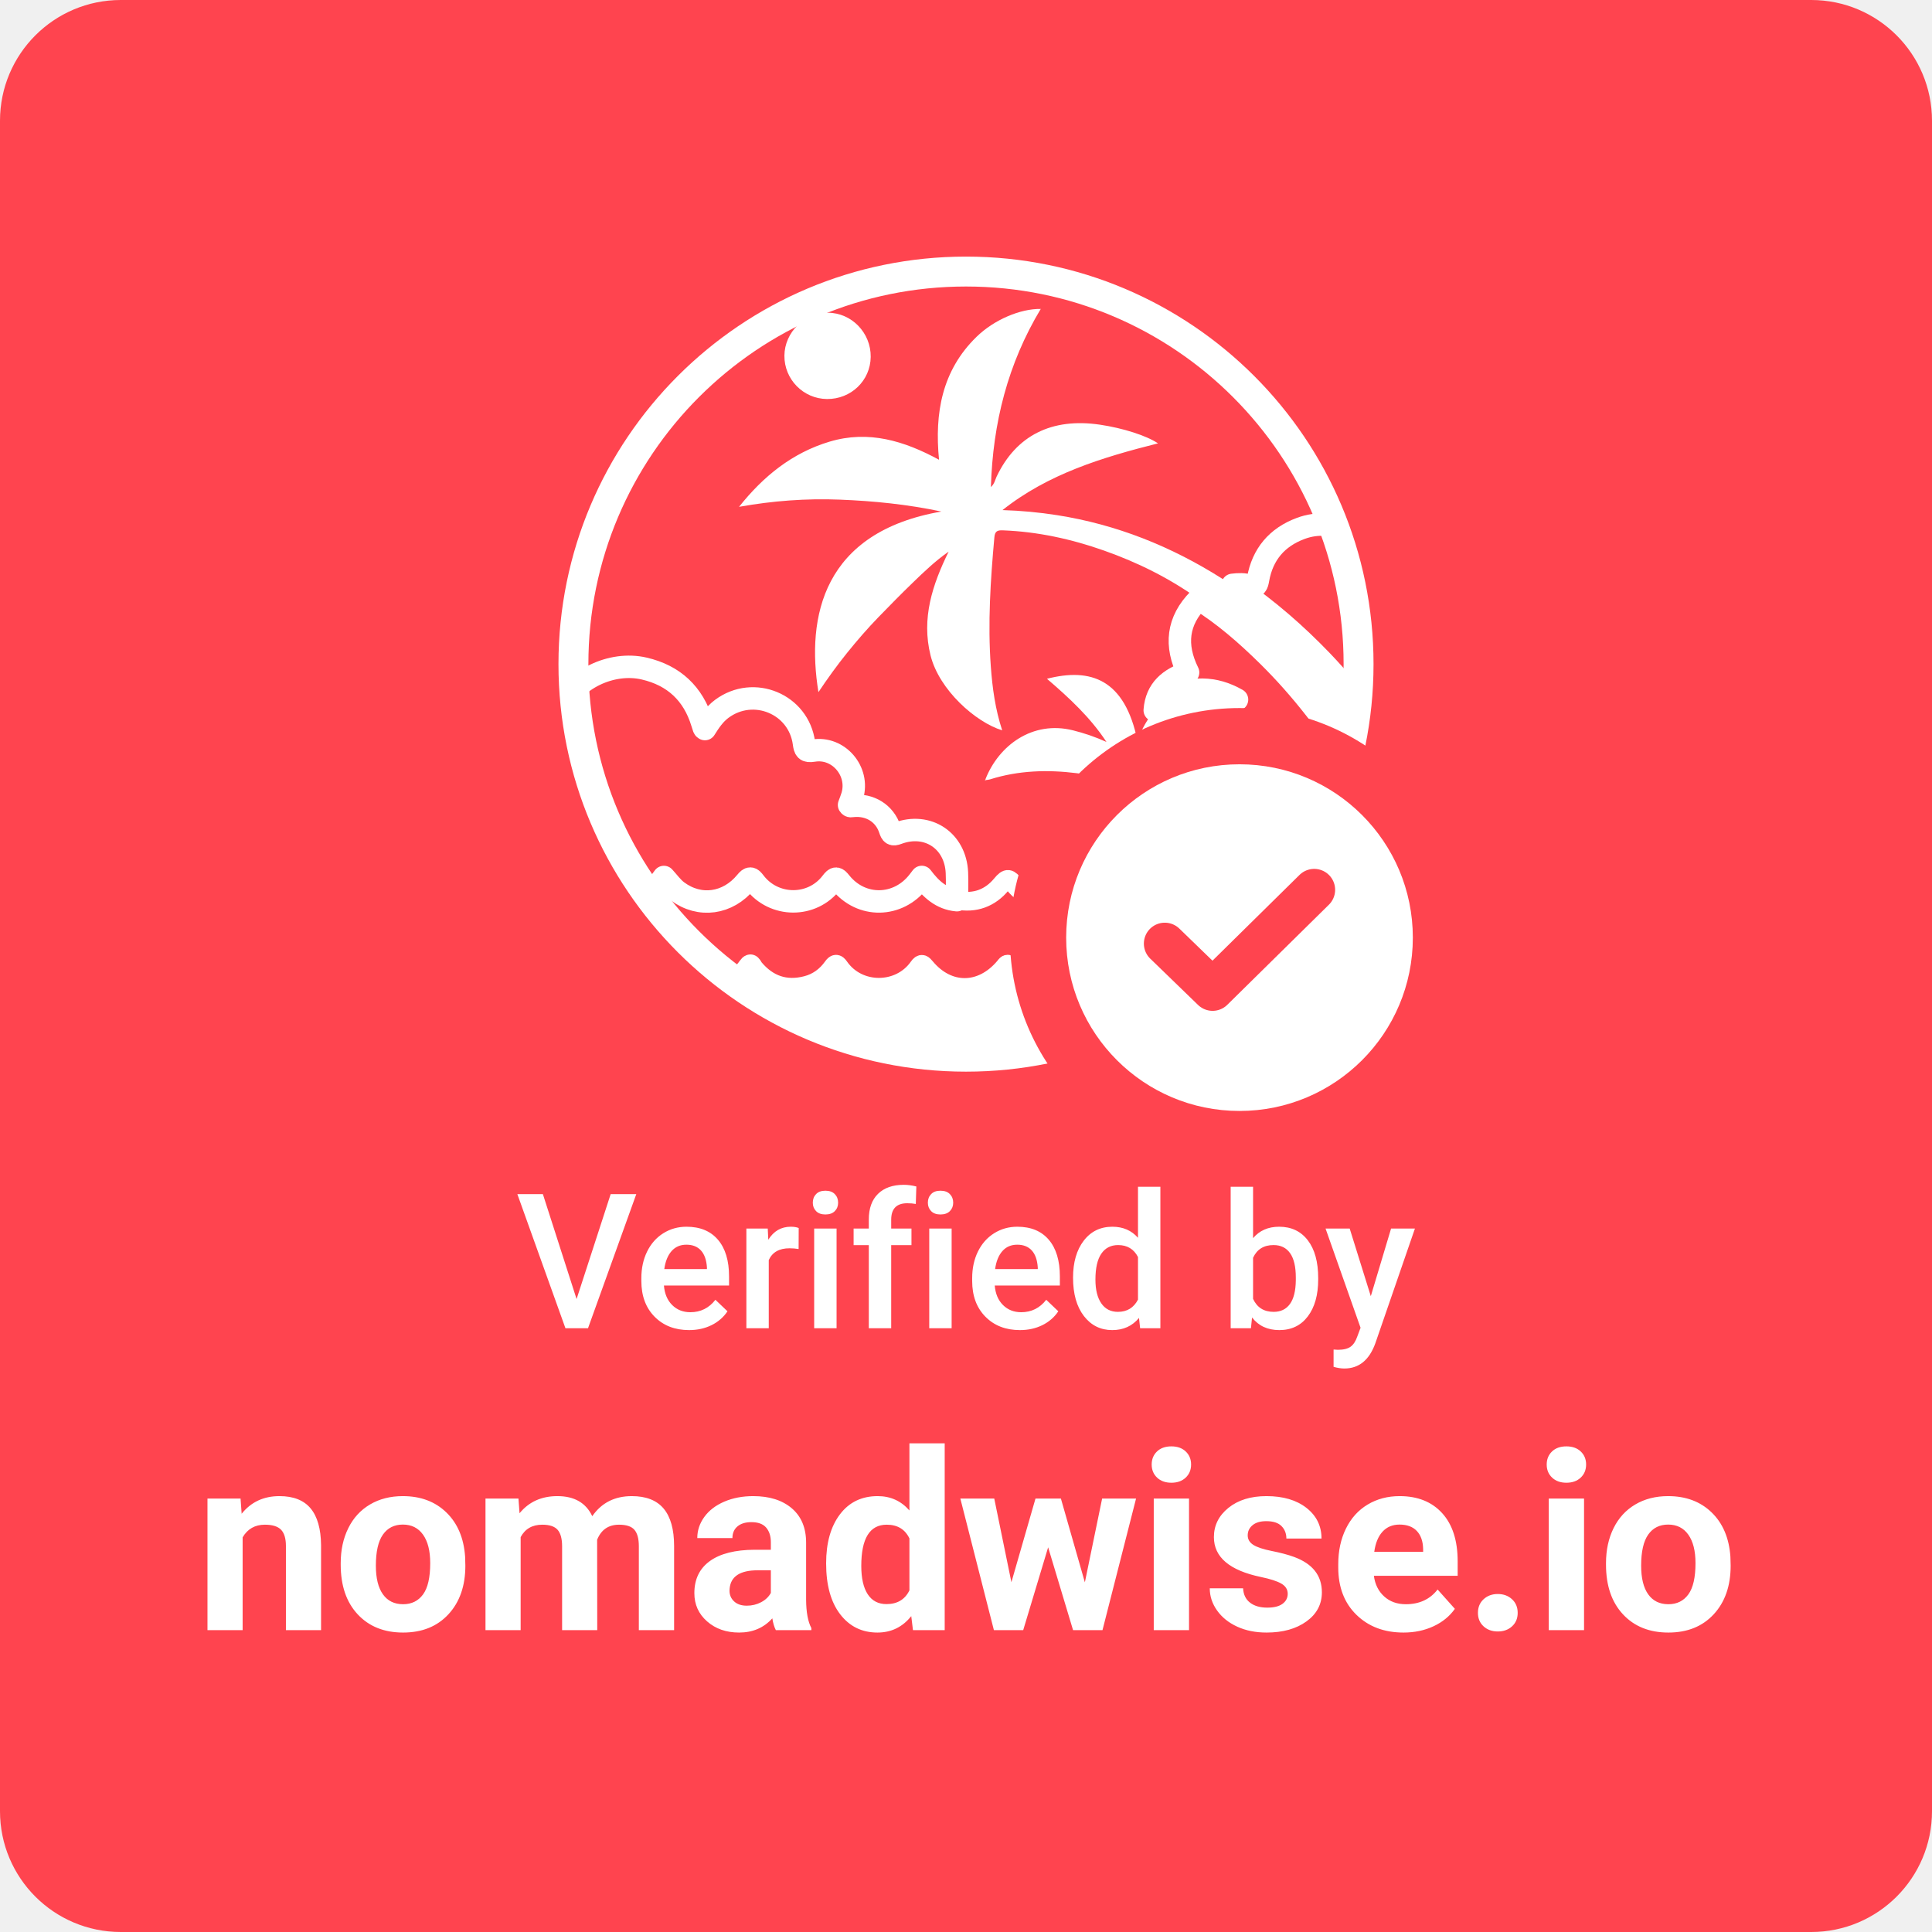
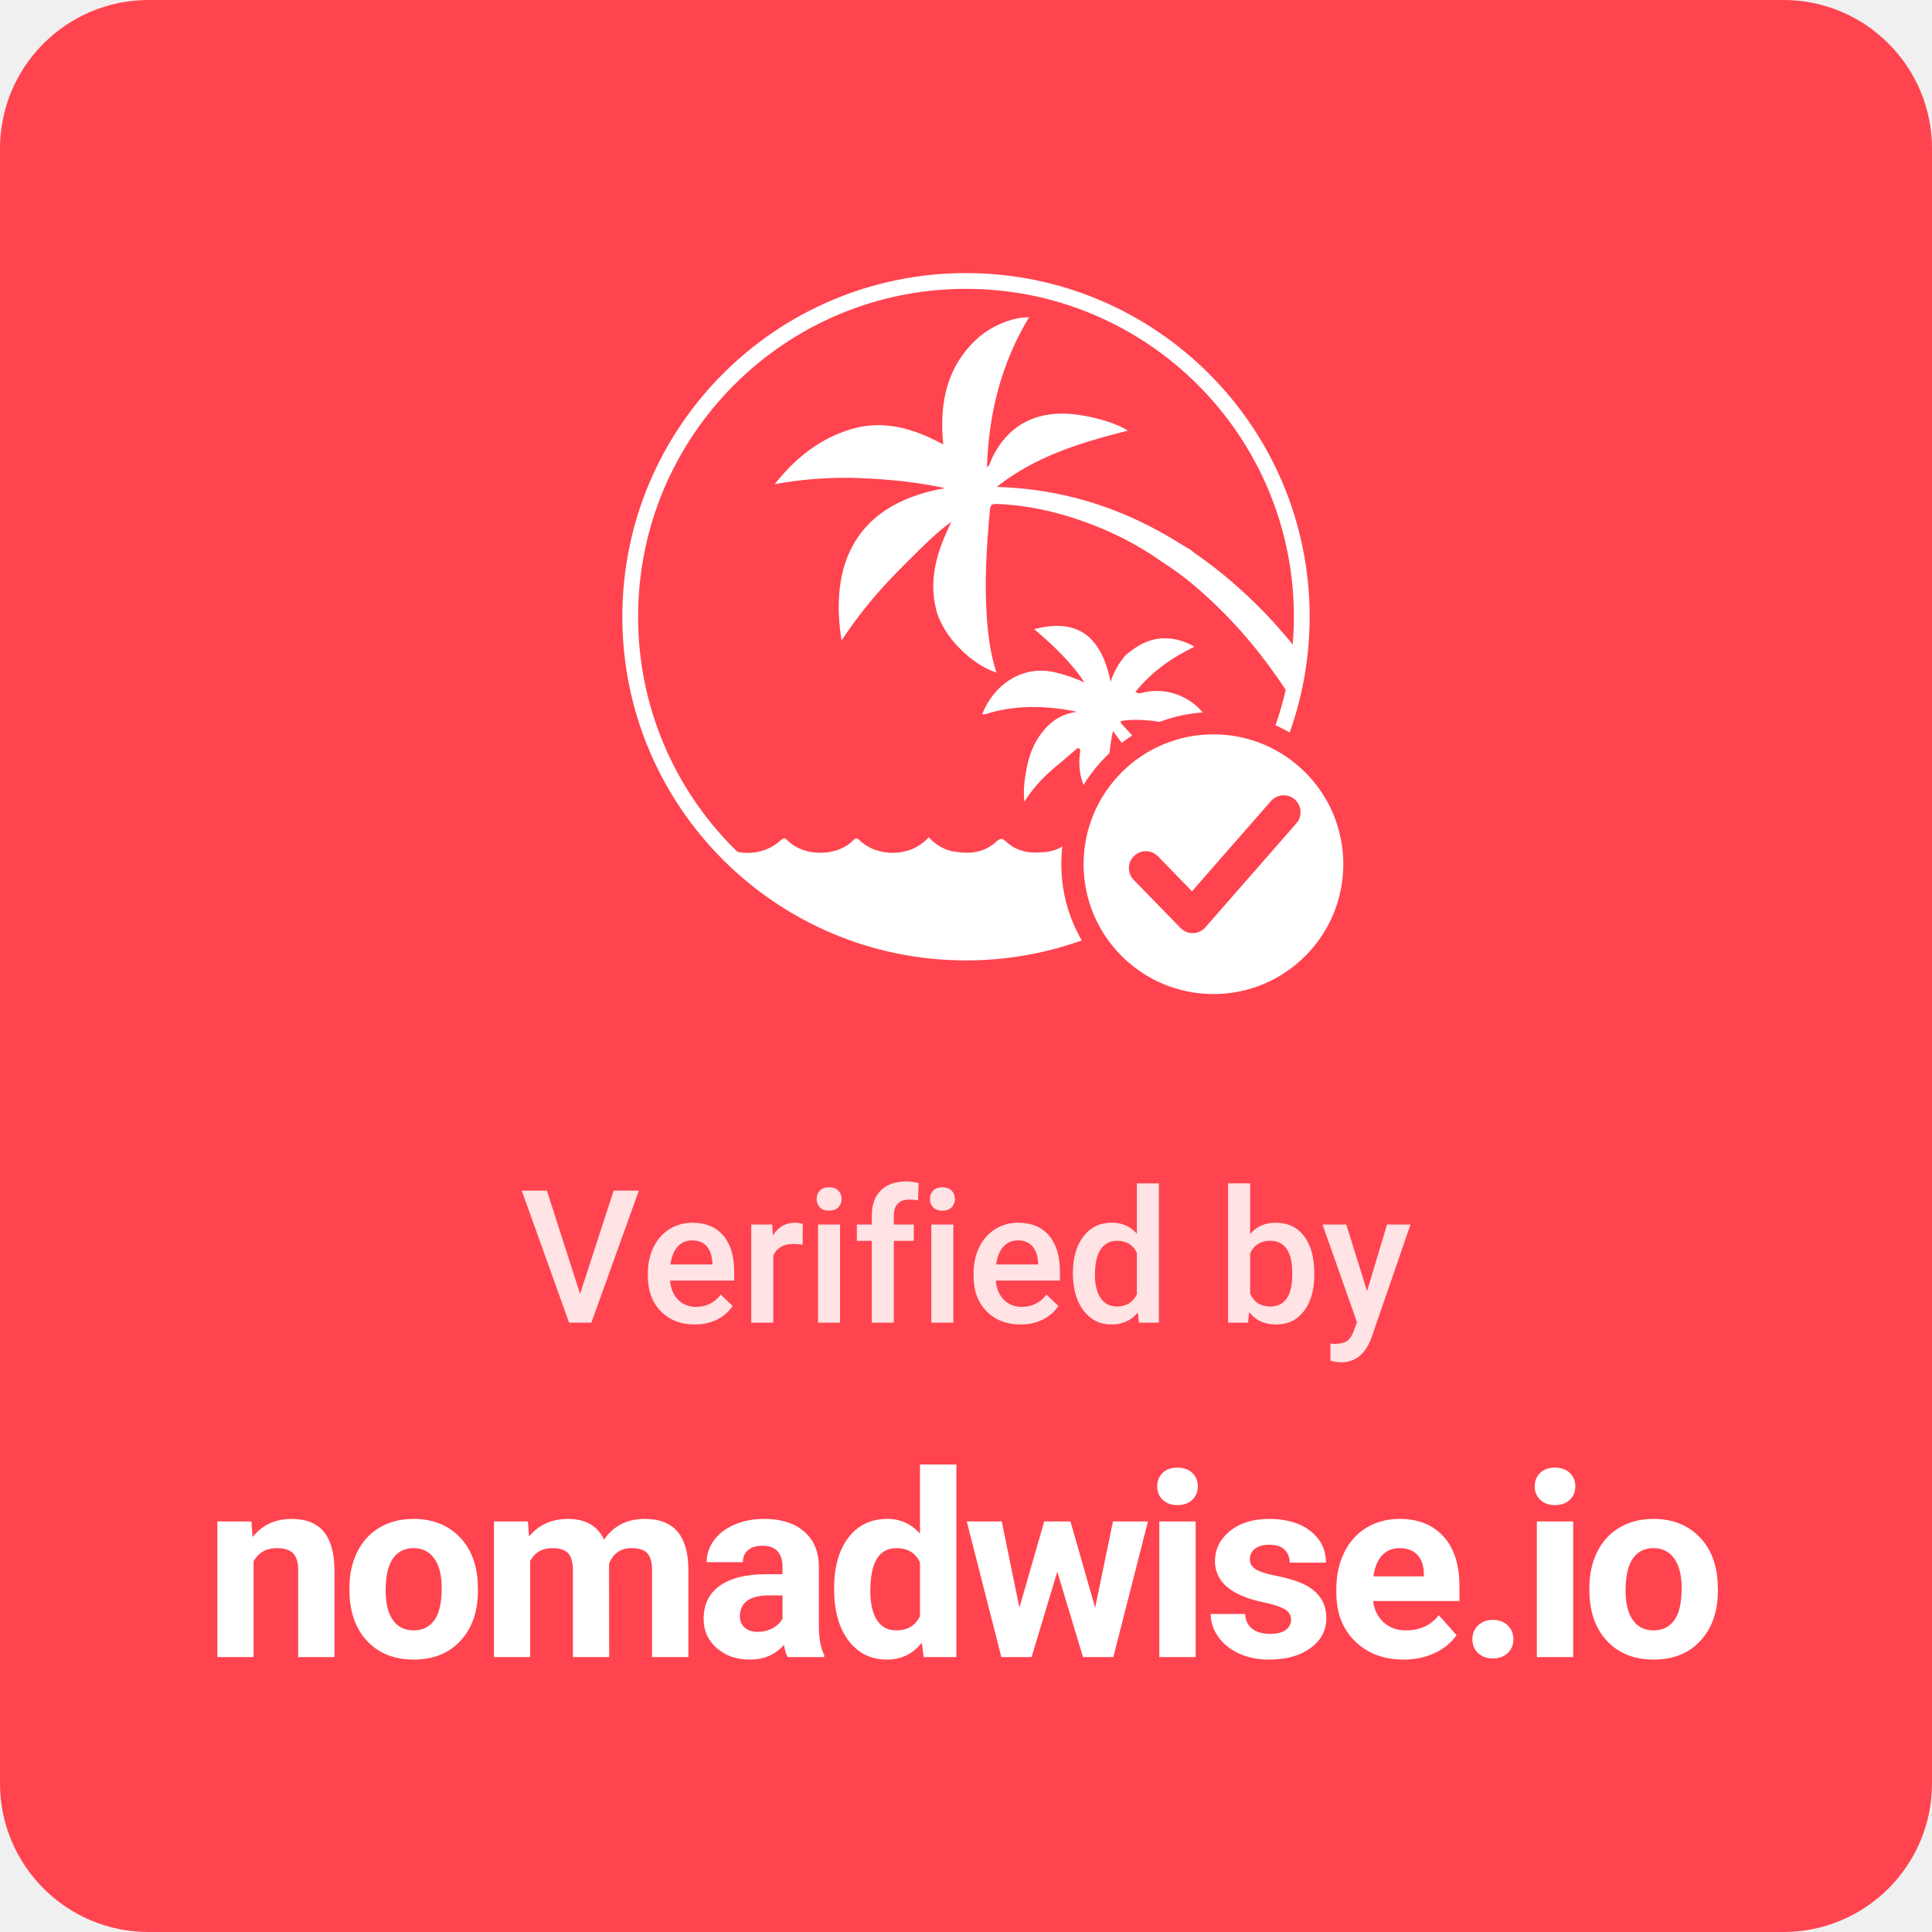
- <svg xmlns="http://www.w3.org/2000/svg" width="128" height="128" viewBox="0 0 128 128" role="img" aria-label="Verified by nomadwise.io">
-   <rect x="0.5" y="0.5" width="127.0" height="127.0" rx="7.5" fill="#FF444F" stroke="#FF444F" stroke-width="1.0" />
-   <defs>
-     <mask id="vsrg" maskUnits="userSpaceOnUse" x="0" y="0" width="128" height="128">
-       <rect width="128" height="128" fill="#fff" />
-       <circle cx="82.12" cy="62.12" r="15.21" fill="#000" />
-     </mask>
-   </defs>
-   <g mask="url(#vsrg)">
-     <svg x="37.00" y="17.00" width="54" height="54" viewBox="13.339 5.712 435.880 435.880">
-       <defs>
-         <clipPath id="vsrc">
-           <circle cx="231.279" cy="223.652" r="207.94" />
-         </clipPath>
-       </defs>
-       <g clip-path="url(#vsrc)">
-         <path fill="#fff" d="M421.485,221.893c-13.82-14.372-28.782-27.389-45.234-38.676c-0.847-0.581-1.595-1.305-2.389-1.961c-1.912-1.128-3.856-2.206-5.731-3.394c-27.104-17.172-56.318-28.87-88.091-33.865c-9.636-1.515-19.345-2.421-29.249-2.72c24.463-19.42,53.42-28.186,83.171-35.686c-6.201-4.166-18.825-8.178-31.043-9.987c-25.794-3.819-44.862,5.791-55.296,27.826c-0.786,1.661-1.007,3.66-3.029,5.549c1.024-34.332,9.056-65.974,26.66-95.279c-10.813-0.18-24.918,5.71-34.378,14.949c-18.431,18-22.469,40.674-20.02,65.714c-18.584-10.106-37.705-15.915-58.487-9.701c-20.084,6.006-35.577,18.644-48.456,34.869c17.974-3.22,35.892-4.566,53.939-3.845c17.971,0.718,35.835,2.467,54.25,6.364c-63.29,10.965-72.322,56.167-65.737,96.579c4.909-7.335,9.936-14.317,15.345-21.021c5.331-6.609,10.884-13.025,16.794-19.117c6.011-6.196,12.068-12.355,18.27-18.359c6.071-5.877,12.178-11.743,19.219-16.635c-8.687,17.691-14.633,35.678-9.664,55.53c4.631,18.504,24.222,35.762,38.308,40.032c-3.687-11.174-5.254-22.615-6.093-34.211c-1.673-23.111-0.168-46.111,1.92-69.114c0.303-3.341,1.801-3.733,4.607-3.625c18.605,0.717,36.554,4.65,54.051,10.826c18.042,6.369,35.036,14.801,50.611,25.985c13.546,8.442,25.472,18.883,36.806,30.024c18.297,17.986,33.714,38.264,47.321,59.96c0.528,0.841,1.023,1.718,1.665,2.307c2.596-9.503,4.574-19.261,5.868-29.235C438.986,241.749,430.674,231.45,421.485,221.893z" />
-         <path fill="#fff" d="M374.019,350.035c-0.363-0.462-0.783-0.889-1.079-1.39c-12.096-20.454-26.253-39.355-42.596-56.613c-0.498-0.525-1.097-1.016-0.839-2.246c5.316-0.908,10.814-0.883,16.277-0.478c16.263,1.206,30.743,7.39,44.416,17.016c-0.126-1.79-0.119-2.83-0.282-3.843c-3.462-21.383-24.982-35.749-46.137-30.78c-1.529,0.359-2.99,1.026-4.996-0.366c10.145-12.757,22.868-21.579,37.436-28.713c-6.133-3.462-12.011-5.207-18.413-5.299c-10.197-0.147-18.227,4.627-25.594,11c-3.772,4.635-6.945,9.649-9.195,16.564c-6.749-33.323-25.101-39.397-48.446-33.397c11.975,10.262,23.282,20.772,31.823,33.786c-5.956-2.701-11.844-4.703-17.928-6.221c-21.583-5.386-39.694,8.03-46.805,26.212c0.101,0.131,0.206,0.259,0.314,0.384c0.729-0.12,1.485-0.154,2.183-0.374c15.202-4.788,30.709-5.257,46.386-3.294c1.918,0.24,3.826,0.566,5.731,0.9c1.854,0.325,3.696,0.711,5.544,1.071c-9.774,1.131-16.942,6.006-22.596,13.462c-5.145,6.785-8.062,14.545-9.554,22.845c-1.185,6.596-2.256,13.231-1.319,20.69c6.296-10.158,14.182-17.757,22.804-24.668c3.152-2.701,6.287-5.423,9.47-8.087c0.748-0.626,1.625-1.763,2.646-0.876c0.484,0.42,0.465,1.665,0.351,2.491c-2.208,16.002,4.156,28.648,15.348,39.424c2.999,2.142,5.613,4.891,9.346,6.138c0.639-2.078-1.047-3.469-0.929-5.195c-3.952-8.686-4.935-17.974-5.375-27.336c-0.411-8.749,0.576-17.393,2.443-26.671c6.344,8.063,11.614,16.079,16.542,24.321c5.024,8.401,10.1,16.783,13.819,25.885c2.569,4.032,4.098,8.551,6.047,12.874c4.506,9.995,7.322,20.596,11.073,30.861c5.221-4.416,10.231-9.072,15.013-13.953c-0.144-0.187-0.275-0.398-0.393-0.639C382.394,367.017,378.202,358.529,374.019,350.035z" />
-         <path fill="none" stroke="#fff" stroke-width="12" stroke-linejoin="round" d="M194.721,314.132c-2.722,1.018-3.284,0.45-4.134-2.144c-2.816-8.598-10.699-13.393-19.817-12.515c-0.697,0.067-1.453,0.44-2.034-0.498c0.573-1.587,1.257-3.219,1.757-4.905c3.886-13.103-7.352-26.393-20.837-24.17c-4.075,0.672-4.58-0.563-5.031-3.96c-2.783-20.999-26.963-31.004-43.963-18.368c-3.892,2.893-6.483,6.799-8.996,10.81c-0.35-0.277-0.5-0.335-0.533-0.432c-0.333-0.984-0.661-1.971-0.965-2.965c-4.765-15.604-15.153-25.295-30.978-28.967c-17.634-4.092-37.906,5.932-44.546,21.487c4.107,37.727,17.833,72.564,38.689,101.999c7.058-1.393,12.111-5.867,16.389-12.014c2.51,2.726,4.512,5.633,7.334,7.726c11.757,8.721,26.807,6.761,36.539-5.089c2.076-2.528,2.781-2.291,4.594,0.102c10.327,13.632,30.873,13.768,41.193,0.17c2.161-2.847,2.765-2.562,4.826,0.01c11.053,13.795,30.71,13.453,41.58-0.533c0.54-0.695,1.071-1.396,1.848-2.409c4.868,6.492,10.419,11.673,18.781,12.434c0.012-4.915,0.222-9.838,0.003-14.742C225.655,318.049,210.761,308.135,194.721,314.132z" />
-         <path fill="none" stroke="#fff" stroke-width="12" stroke-linejoin="round" d="M439.855,278.905c-13.607-21.696-29.024-41.974-47.321-59.96c-11.334-11.141-23.26-21.582-36.806-30.024c-11.486,11.603-12.833,24.714-5.675,39.209c-9.901,3.277-17.004,9.008-17.841,20.194c7.367-6.374,15.397-11.148,25.594-11c6.401,0.093,12.28,1.838,18.413,5.299c-14.568,7.133-27.291,15.956-37.436,28.713c2.006,1.393,3.466,0.726,4.996,0.366c21.156-4.969,42.676,9.397,46.137,30.78c0.164,1.013,0.156,2.053,0.282,3.843c-13.673-9.625-28.153-15.809-44.416-17.016c-5.462-0.405-10.961-0.43-16.277,0.478c-0.258,1.23,0.341,1.721,0.839,2.246c16.343,17.258,30.5,36.159,42.596,56.613c0.296,0.501,0.716,0.928,1.078,1.389c6.403-1.657,11.802-4.893,15.581-10.402c1.517-2.212,2.29-1.917,3.753,0.074c3.957,5.382,9.31,8.563,15.468,10.367c14.681-20.58,25.861-43.825,32.7-68.863C440.878,280.623,440.383,279.746,439.855,278.905z" />
-         <path fill="none" stroke="#fff" stroke-width="12" stroke-linejoin="round" d="M437.443,152.83c-0.117-0.071-0.235-0.138-0.355-0.192c-8.734-3.99-17.755-4.92-26.81-1.558c-12.676,4.706-20.44,13.81-22.807,27.239c-0.462,2.624-0.908,4.566-4.348,3.425c-2.99-0.992-6.144-0.878-9.262-0.488c0.794,0.656,1.543,1.38,2.389,1.961c16.452,11.287,31.414,24.304,45.234,38.676c9.189,9.557,17.501,19.856,25.904,30.084c1.203-9.272,1.83-18.725,1.83-28.325C449.219,198.858,445.07,175.036,437.443,152.83z" />
-         <path fill="#fff" d="M156.927,81.881c-12.654-0.118-22.874-10.538-22.761-23.208c0.111-12.464,10.766-22.979,23.247-22.942c12.694,0.038,23.067,10.747,22.905,23.649C180.159,72.034,169.798,82.001,156.927,81.881z" />
-         <path fill="none" stroke="#fff" stroke-width="12" stroke-linejoin="round" d="M291.152,316.285c3.152-2.701,6.287-5.423,9.47-8.087c0.748-0.626,1.625-1.763,2.646-0.876c0.484,0.42,0.465,1.665,0.351,2.491c-2.208,16.002,4.156,28.648,15.348,39.424c-2.982,1.698-5.386-0.327-7.814-1.402c-4.836-2.141-8.454-5.81-11.454-10.489c-5.395,7.292-11.62,12.634-20.929,12.748c0.91-9.267,5.392-16.151,13.855-20.151c2.374-1.122,2.688-2.302,1.445-4.391C292.375,322.703,292.197,319.353,291.152,316.285z" />
-         <path fill="#fff" d="M241.974,285.651c-0.191,0.105-0.382,0.211-0.573,0.316c0.09-0.229,0.179-0.458,0.264-0.694C241.761,285.399,241.866,285.526,241.974,285.651z" />
-         <path fill="#fff" d="M231.279,441.592c50.217,0,96.459-16.994,133.311-45.531c-0.529-0.092-1.09-0.108-1.543-0.213c-6.357-1.482-11.615-4.715-15.414-9.951c-1.935-2.667-2.705-1.92-4.356,0.197c-8.184,10.496-21.862,13.377-33.194,7.234c-4.377-2.372-7.539-6.029-10.473-9.988c-13.546,17.154-29.678,17.758-44.513,1.755c-1.792-1.933-2.279-0.666-3.268,0.506c-12.244,14.515-30.078,14.652-42.124,0.242c-1.44-1.723-2.188-2.555-3.81-0.234c-10.076,14.417-32.304,14.531-42.384-0.087c-1.344-1.949-2.22-1.803-3.55,0.065c-3.478,4.885-8.125,8.316-13.952,9.825c-11.216,2.905-20.504-0.309-27.945-9.15c-0.901-1.07-1.623-4.085-3.716-1.041c-4.054,5.898-9.764,9.086-16.375,10.846C134.827,424.6,181.066,441.592,231.279,441.592z" />
-         <path fill="none" stroke="#fff" stroke-width="10" stroke-linejoin="round" d="M360.861,359.252c-1.949-4.323-3.478-8.842-6.047-12.874c-3.332-1.269-5.483-3.887-7.451-6.66c-1.289-1.816-2.091-2.382-3.689-0.048c-3.915,5.718-9.625,8.917-16.289,10.509c-0.118,1.726,1.568,3.117,0.929,5.195c-3.733-1.247-6.347-3.996-9.344-6.137c-2.984,1.696-5.388-0.328-7.816-1.403c-4.836-2.141-8.454-5.81-11.454-10.489c-5.395,7.292-11.62,12.634-20.929,12.748c-8.784,1.116-16.114-1.917-21.646-8.557c-2.743-3.291-3.677-4.022-6.877-0.132c-6.012,7.306-14.189,10.424-23.83,8.495c-8.362-0.761-13.913-5.942-18.781-12.434c-0.777,1.013-1.308,1.715-1.848,2.409c-10.871,13.985-30.528,14.327-41.58,0.533c-2.06-2.571-2.665-2.857-4.826-0.01c-10.321,13.598-30.866,13.462-41.193-0.17c-1.813-2.393-2.517-2.63-4.594-0.102c-9.732,11.851-24.782,13.81-36.539,5.089c-2.822-2.093-4.824-5-7.334-7.726c-4.278,6.147-9.331,10.622-16.389,12.014c12.501,17.644,27.566,33.34,44.643,46.563c6.611-1.76,12.321-4.948,16.375-10.846c2.092-3.044,2.815-0.029,3.716,1.041c7.44,8.841,16.729,12.055,27.945,9.15c5.827-1.509,10.474-4.94,13.952-9.825c1.33-1.868,2.206-2.014,3.55-0.065c10.08,14.618,32.308,14.504,42.384,0.087c1.622-2.321,2.369-1.49,3.81,0.234c12.046,14.41,29.88,14.273,42.124-0.242c0.988-1.171,1.476-2.439,3.268-0.506c14.835,16.003,30.966,15.4,44.513-1.755c2.934,3.959,6.096,7.615,10.473,9.988c11.332,6.142,25.009,3.261,33.194-7.234c1.651-2.117,2.421-2.864,4.356-0.197c3.799,5.235,9.057,8.468,15.414,9.951c0.453,0.106,1.014,0.121,1.543,0.213c2.492-1.93,4.939-3.914,7.343-5.947C368.182,379.848,365.367,369.248,360.861,359.252z" />
-         <path fill="none" stroke="#fff" stroke-width="10" stroke-linejoin="round" d="M393.353,339.707c-1.464-1.991-2.236-2.286-3.753-0.074c-3.779,5.509-9.178,8.745-15.58,10.402c4.183,8.493,8.374,16.982,12.534,25.486c0.118,0.241,0.25,0.452,0.393,0.639c7.943-8.106,15.266-16.822,21.874-26.085C402.662,348.27,397.31,345.089,393.353,339.707z" />
-         <path fill="none" stroke="#fff" stroke-width="12" stroke-linejoin="round" d="M327.385,350.179c-3.952-8.686-4.935-17.974-5.375-27.336c-0.411-8.749,0.576-17.393,2.443-26.671c6.344,8.063,11.614,16.079,16.542,24.321c5.024,8.401,10.1,16.783,13.819,25.885c-3.332-1.269-5.482-3.887-7.451-6.66c-1.289-1.816-2.091-2.382-3.689-0.048C339.759,345.389,334.049,348.587,327.385,350.179z" />
+ <svg xmlns="http://www.w3.org/2000/svg" viewBox="0 0 104 104" width="104" height="104" role="img" aria-label="Verified by nomadwise.io">
+   <rect width="104" height="104" rx="8" fill="#FF444F" />
+   <g transform="translate(32.373 14.221) scale(0.08486)">
+     <clipPath id="c520332">
+       <circle cx="231.28" cy="223.65" r="213.0" />
+     </clipPath>
+     <g clip-path="url(#c520332)">
+       <path fill="#FFFFFF" d="M421.485,221.893c-13.82-14.372-28.782-27.389-45.234-38.676c-0.847-0.581-1.595-1.305-2.389-1.961    c-1.912-1.128-3.856-2.206-5.731-3.394c-27.104-17.172-56.318-28.87-88.091-33.865c-9.636-1.515-19.345-2.421-29.249-2.72    c24.463-19.42,53.42-28.186,83.171-35.686c-6.201-4.166-18.825-8.178-31.043-9.987c-25.794-3.819-44.862,5.791-55.296,27.826    c-0.786,1.661-1.007,3.66-3.029,5.549c1.024-34.332,9.056-65.974,26.66-95.279c-10.813-0.18-24.918,5.71-34.378,14.949    c-18.431,18-22.469,40.674-20.02,65.714c-18.584-10.106-37.705-15.915-58.487-9.701c-20.084,6.006-35.577,18.644-48.456,34.869    c17.974-3.22,35.892-4.566,53.939-3.845c17.971,0.718,35.835,2.467,54.25,6.364c-63.29,10.965-72.322,56.167-65.737,96.579    c4.909-7.335,9.936-14.317,15.345-21.021c5.331-6.609,10.884-13.025,16.794-19.117c6.011-6.196,12.068-12.355,18.27-18.359    c6.071-5.877,12.178-11.743,19.219-16.635c-8.687,17.691-14.633,35.678-9.664,55.53c4.631,18.504,24.222,35.762,38.308,40.032    c-3.687-11.174-5.254-22.615-6.093-34.211c-1.673-23.111-0.168-46.111,1.92-69.114c0.303-3.341,1.801-3.733,4.607-3.625    c18.605,0.717,36.554,4.65,54.051,10.826c18.042,6.369,35.036,14.801,50.611,25.985c13.546,8.442,25.472,18.883,36.806,30.024    c18.297,17.986,33.714,38.264,47.321,59.96c0.528,0.841,1.023,1.718,1.665,2.307c2.596-9.503,4.574-19.261,5.868-29.235    C438.986,241.749,430.674,231.45,421.485,221.893z" />
+       <path fill="#FFFFFF" d="M374.019,350.035c-0.363-0.462-0.783-0.889-1.079-1.39c-12.096-20.454-26.253-39.355-42.596-56.613    c-0.498-0.525-1.097-1.016-0.839-2.246c5.316-0.908,10.814-0.883,16.277-0.478c16.263,1.206,30.743,7.39,44.416,17.016    c-0.126-1.79-0.119-2.83-0.282-3.843c-3.462-21.383-24.982-35.749-46.137-30.78c-1.529,0.359-2.99,1.026-4.996-0.366    c10.145-12.757,22.868-21.579,37.436-28.713c-6.133-3.462-12.011-5.207-18.413-5.299c-10.197-0.147-18.227,4.627-25.594,11    c-3.772,4.635-6.945,9.649-9.195,16.564c-6.749-33.323-25.101-39.397-48.446-33.397c11.975,10.262,23.282,20.772,31.823,33.786    c-5.956-2.701-11.844-4.703-17.928-6.221c-21.583-5.386-39.694,8.03-46.805,26.212c0.101,0.131,0.206,0.259,0.314,0.384    c0.729-0.12,1.485-0.154,2.183-0.374c15.202-4.788,30.709-5.257,46.386-3.294c1.918,0.24,3.826,0.566,5.731,0.9    c1.854,0.325,3.696,0.711,5.544,1.071c-9.774,1.131-16.942,6.006-22.596,13.462c-5.145,6.785-8.062,14.545-9.554,22.845    c-1.185,6.596-2.256,13.231-1.319,20.69c6.296-10.158,14.182-17.757,22.804-24.668c3.152-2.701,6.287-5.423,9.47-8.087    c0.748-0.626,1.625-1.763,2.646-0.876c0.484,0.42,0.465,1.665,0.351,2.491c-2.208,16.002,4.156,28.648,15.348,39.424    c2.999,2.142,5.613,4.891,9.346,6.138c0.639-2.078-1.047-3.469-0.929-5.195c-3.952-8.686-4.935-17.974-5.375-27.336    c-0.411-8.749,0.576-17.393,2.443-26.671c6.344,8.063,11.614,16.079,16.542,24.321c5.024,8.401,10.1,16.783,13.819,25.885    c2.569,4.032,4.098,8.551,6.047,12.874c4.506,9.995,7.322,20.596,11.073,30.861c5.221-4.416,10.231-9.072,15.013-13.953    c-0.144-0.187-0.275-0.398-0.393-0.639C382.394,367.017,378.202,358.529,374.019,350.035z" />
+       <g transform="translate(0 110.50) scale(1 0.75)">
+         <path fill="#FFFFFF" d="M231.279,441.592c50.217,0,96.459-16.994,133.311-45.531c-0.529-0.092-1.09-0.108-1.543-0.213    c-6.357-1.482-11.615-4.715-15.414-9.951c-1.935-2.667-2.705-1.92-4.356,0.197c-8.184,10.496-21.862,13.377-33.194,7.234    c-4.377-2.372-7.539-6.029-10.473-9.988c-13.546,17.154-29.678,17.758-44.513,1.755c-1.792-1.933-2.279-0.666-3.268,0.506    c-12.244,14.515-30.078,14.652-42.124,0.242c-1.44-1.723-2.188-2.555-3.81-0.234c-10.076,14.417-32.304,14.531-42.384-0.087    c-1.344-1.949-2.22-1.803-3.55,0.065c-3.478,4.885-8.125,8.316-13.952,9.825c-11.216,2.905-20.504-0.309-27.945-9.15    c-0.901-1.07-1.623-4.085-3.716-1.041c-4.054,5.898-9.764,9.086-16.375,10.846C134.827,424.6,181.066,441.592,231.279,441.592z" />
+         <path fill="#FFFFFF" d="M360.861,359.252c-1.949-4.323-3.478-8.842-6.047-12.874c-3.332-1.269-5.483-3.887-7.451-6.66     c-1.289-1.816-2.091-2.382-3.689-0.048c-3.915,5.718-9.625,8.917-16.289,10.509c-0.118,1.726,1.568,3.117,0.929,5.195     c-3.733-1.247-6.347-3.996-9.344-6.137c-2.984,1.696-5.388-0.328-7.816-1.403c-4.836-2.141-8.454-5.81-11.454-10.489     c-5.395,7.292-11.62,12.634-20.929,12.748c-8.784,1.116-16.114-1.917-21.646-8.557c-2.743-3.291-3.677-4.022-6.877-0.132     c-6.012,7.306-14.189,10.424-23.83,8.495c-8.362-0.761-13.913-5.942-18.781-12.434c-0.777,1.013-1.308,1.715-1.848,2.409     c-10.871,13.985-30.528,14.327-41.58,0.533c-2.06-2.571-2.665-2.857-4.826-0.01c-10.321,13.598-30.866,13.462-41.193-0.17     c-1.813-2.393-2.517-2.63-4.594-0.102c-9.732,11.851-24.782,13.81-36.539,5.089c-2.822-2.093-4.824-5-7.334-7.726     c-4.278,6.147-9.331,10.622-16.389,12.014c12.501,17.644,27.566,33.34,44.643,46.563c6.611-1.76,12.321-4.948,16.375-10.846     c2.092-3.044,2.815-0.029,3.716,1.041c7.44,8.841,16.729,12.055,27.945,9.15c5.827-1.509,10.474-4.94,13.952-9.825     c1.33-1.868,2.206-2.014,3.55-0.065c10.08,14.618,32.308,14.504,42.384,0.087c1.622-2.321,2.369-1.49,3.81,0.234     c12.046,14.41,29.88,14.273,42.124-0.242c0.988-1.171,1.476-2.439,3.268-0.506c14.835,16.003,30.966,15.4,44.513-1.755     c2.934,3.959,6.096,7.615,10.473,9.988c11.332,6.142,25.009,3.261,33.194-7.234c1.651-2.117,2.421-2.864,4.356-0.197     c3.799,5.235,9.057,8.468,15.414,9.951c0.453,0.106,1.014,0.121,1.543,0.213c2.492-1.93,4.939-3.914,7.343-5.947     C368.182,379.848,365.367,369.248,360.861,359.252z" />
+         <path fill="#FFFFFF" d="M393.353,339.707c-1.464-1.991-2.236-2.286-3.753-0.074c-3.779,5.509-9.178,8.745-15.58,10.402     c4.183,8.493,8.374,16.982,12.534,25.486c0.118,0.241,0.25,0.452,0.393,0.639c7.943-8.106,15.266-16.822,21.874-26.085     C402.662,348.27,397.31,345.089,393.353,339.707z" />
+         <rect x="0" y="384" width="480" height="70" fill="#FFFFFF" />
      </g>
-       <circle cx="231.279" cy="223.652" r="209.94" fill="none" stroke="#fff" stroke-width="16" />
-     </svg>
+     </g>
+     <circle cx="231.28" cy="223.65" r="213.0" fill="none" stroke="#FFFFFF" stroke-width="10" />
  </g>
-   <svg x="70.24" y="50.24" width="23.76" height="23.76" viewBox="0 0 24 24">
-     <defs>
-       <mask id="vsrm">
-         <rect width="24" height="24" fill="#fff" />
-         <path d="M7 12.4l3.2 3.1L17 8.8" fill="none" stroke="#000" stroke-width="2.8" stroke-linecap="round" stroke-linejoin="round" />
-       </mask>
-     </defs>
-     <circle cx="12" cy="12" r="11.6" fill="#fff" mask="url(#vsrm)" />
-   </svg>
-   <path fill="#FFFFFF" d="M38.2 86.065 40.459 79.113H42.156L38.957 88.0H37.462L34.276 79.113H35.967ZM45.653 88.122Q44.243 88.122 43.367 87.234Q42.491 86.346 42.491 84.869V84.686Q42.491 83.697 42.873 82.919Q43.254 82.141 43.944 81.707Q44.634 81.274 45.482 81.274Q46.831 81.274 47.566 82.135Q48.302 82.995 48.302 84.57V85.168H43.987Q44.054 85.986 44.533 86.462Q45.012 86.938 45.738 86.938Q46.758 86.938 47.398 86.114L48.198 86.877Q47.801 87.469 47.139 87.796Q46.477 88.122 45.653 88.122ZM45.476 82.464Q44.865 82.464 44.49 82.891Q44.115 83.319 44.011 84.082H46.837V83.972Q46.788 83.227 46.44 82.846Q46.092 82.464 45.476 82.464ZM52.91 82.751Q52.617 82.702 52.306 82.702Q51.286 82.702 50.932 83.483V88.0H49.449V81.396H50.865L50.902 82.135Q51.439 81.274 52.391 81.274Q52.708 81.274 52.916 81.359ZM55.425 88.0H53.941V81.396H55.425ZM53.85 79.681Q53.85 79.339 54.067 79.113Q54.283 78.887 54.686 78.887Q55.089 78.887 55.309 79.113Q55.528 79.339 55.528 79.681Q55.528 80.017 55.309 80.239Q55.089 80.462 54.686 80.462Q54.283 80.462 54.067 80.239Q53.85 80.017 53.85 79.681ZM57.561 88.0V82.495H56.554V81.396H57.561V80.792Q57.561 79.693 58.171 79.095Q58.781 78.497 59.88 78.497Q60.271 78.497 60.71 78.607L60.674 79.766Q60.429 79.718 60.106 79.718Q59.044 79.718 59.044 80.81V81.396H60.387V82.495H59.044V88.0ZM63.048 88.0H61.565V81.396H63.048ZM61.473 79.681Q61.473 79.339 61.69 79.113Q61.906 78.887 62.309 78.887Q62.712 78.887 62.932 79.113Q63.152 79.339 63.152 79.681Q63.152 80.017 62.932 80.239Q62.712 80.462 62.309 80.462Q61.906 80.462 61.69 80.239Q61.473 80.017 61.473 79.681ZM67.571 88.122Q66.161 88.122 65.285 87.234Q64.409 86.346 64.409 84.869V84.686Q64.409 83.697 64.79 82.919Q65.172 82.141 65.862 81.707Q66.551 81.274 67.4 81.274Q68.749 81.274 69.484 82.135Q70.219 82.995 70.219 84.57V85.168H65.904Q65.971 85.986 66.451 86.462Q66.93 86.938 67.656 86.938Q68.675 86.938 69.316 86.114L70.116 86.877Q69.719 87.469 69.057 87.796Q68.395 88.122 67.571 88.122ZM67.394 82.464Q66.783 82.464 66.408 82.891Q66.032 83.319 65.929 84.082H68.755V83.972Q68.706 83.227 68.358 82.846Q68.01 82.464 67.394 82.464ZM71.092 84.649Q71.092 83.123 71.8 82.199Q72.508 81.274 73.698 81.274Q74.748 81.274 75.395 82.006V78.625H76.878V88.0H75.536L75.462 87.316Q74.797 88.122 73.686 88.122Q72.527 88.122 71.809 87.188Q71.092 86.254 71.092 84.649ZM72.575 84.777Q72.575 85.784 72.963 86.349Q73.351 86.914 74.065 86.914Q74.974 86.914 75.395 86.102V83.282Q74.986 82.489 74.077 82.489Q73.357 82.489 72.966 83.059Q72.575 83.63 72.575 84.777ZM87.334 84.765Q87.334 86.303 86.647 87.213Q85.96 88.122 84.758 88.122Q83.598 88.122 82.951 87.286L82.878 88.0H81.535V78.625H83.019V82.031Q83.659 81.274 84.746 81.274Q85.954 81.274 86.644 82.171Q87.334 83.068 87.334 84.68ZM85.851 84.637Q85.851 83.563 85.472 83.026Q85.094 82.489 84.374 82.489Q83.409 82.489 83.019 83.331V86.053Q83.415 86.914 84.386 86.914Q85.082 86.914 85.46 86.395Q85.838 85.876 85.851 84.826ZM90.819 85.876 92.162 81.396H93.742L91.118 89.001Q90.514 90.667 89.067 90.667Q88.744 90.667 88.353 90.557V89.41L88.634 89.428Q89.195 89.428 89.479 89.224Q89.763 89.019 89.928 88.537L90.141 87.969L87.822 81.396H89.421Z" />
-   <path fill="#FFFFFF" d="M15.938 99.283 16.01 100.29Q16.945 99.122 18.516 99.122Q19.902 99.122 20.579 99.935Q21.255 100.749 21.271 102.368V108.0H18.943V102.425Q18.943 101.684 18.621 101.349Q18.298 101.015 17.549 101.015Q16.566 101.015 16.075 101.853V108.0H13.746V99.283ZM22.573 103.561Q22.573 102.264 23.073 101.249Q23.572 100.233 24.511 99.677Q25.449 99.122 26.69 99.122Q28.455 99.122 29.57 100.201Q30.686 101.281 30.815 103.134L30.831 103.73Q30.831 105.736 29.711 106.949Q28.592 108.161 26.706 108.161Q24.821 108.161 23.697 106.953Q22.573 105.744 22.573 103.666ZM24.902 103.73Q24.902 104.971 25.369 105.627Q25.836 106.284 26.706 106.284Q27.552 106.284 28.028 105.635Q28.503 104.987 28.503 103.561Q28.503 102.344 28.028 101.676Q27.552 101.007 26.69 101.007Q25.836 101.007 25.369 101.672Q24.902 102.336 24.902 103.73ZM34.349 99.283 34.421 100.258Q35.348 99.122 36.927 99.122Q38.611 99.122 39.239 100.451Q40.158 99.122 41.858 99.122Q43.275 99.122 43.968 99.947Q44.661 100.773 44.661 102.433V108.0H42.325V102.441Q42.325 101.7 42.035 101.357Q41.745 101.015 41.012 101.015Q39.964 101.015 39.561 102.014L39.569 108.0H37.241V102.449Q37.241 101.692 36.943 101.353Q36.645 101.015 35.928 101.015Q34.937 101.015 34.494 101.837V108.0H32.165V99.283ZM51.401 108.0Q51.24 107.686 51.168 107.219Q50.322 108.161 48.968 108.161Q47.687 108.161 46.845 107.42Q46.003 106.679 46.003 105.551Q46.003 104.165 47.031 103.424Q48.058 102.683 49.999 102.675H51.071V102.175Q51.071 101.571 50.761 101.208Q50.451 100.846 49.782 100.846Q49.194 100.846 48.859 101.128Q48.525 101.41 48.525 101.901H46.197Q46.197 101.144 46.664 100.499Q47.131 99.855 47.985 99.488Q48.839 99.122 49.903 99.122Q51.514 99.122 52.461 99.931Q53.407 100.741 53.407 102.207V105.986Q53.415 107.227 53.754 107.863V108.0ZM49.476 106.381Q49.991 106.381 50.426 106.151Q50.862 105.921 51.071 105.535V104.036H50.201Q48.453 104.036 48.34 105.245L48.332 105.382Q48.332 105.817 48.638 106.099Q48.944 106.381 49.476 106.381ZM54.733 103.577Q54.733 101.539 55.648 100.33Q56.562 99.122 58.149 99.122Q59.422 99.122 60.252 100.072V95.625H62.589V108.0H60.486L60.373 107.073Q59.503 108.161 58.133 108.161Q56.595 108.161 55.664 106.949Q54.733 105.736 54.733 103.577ZM57.062 103.746Q57.062 104.971 57.489 105.623Q57.916 106.276 58.73 106.276Q59.809 106.276 60.252 105.365V101.925Q59.817 101.015 58.746 101.015Q57.062 101.015 57.062 103.746ZM71.875 104.834 73.019 99.283H75.267L73.043 108.0H71.093L69.442 102.513L67.79 108.0H65.848L63.625 99.283H65.872L67.008 104.826L68.604 99.283H70.287ZM78.776 108.0H76.439V99.283H78.776ZM76.302 97.027Q76.302 96.503 76.653 96.165Q77.003 95.826 77.608 95.826Q78.204 95.826 78.558 96.165Q78.913 96.503 78.913 97.027Q78.913 97.559 78.554 97.897Q78.196 98.235 77.608 98.235Q77.02 98.235 76.661 97.897Q76.302 97.559 76.302 97.027ZM85.315 105.591Q85.315 105.164 84.892 104.918Q84.469 104.673 83.534 104.479Q80.424 103.827 80.424 101.837Q80.424 100.677 81.387 99.899Q82.35 99.122 83.905 99.122Q85.564 99.122 86.559 99.903Q87.554 100.685 87.554 101.933H85.226Q85.226 101.434 84.904 101.108Q84.581 100.781 83.897 100.781Q83.308 100.781 82.986 101.047Q82.664 101.313 82.664 101.724Q82.664 102.111 83.03 102.348Q83.397 102.586 84.267 102.759Q85.137 102.932 85.733 103.15Q87.578 103.827 87.578 105.494Q87.578 106.687 86.555 107.424Q85.532 108.161 83.913 108.161Q82.817 108.161 81.967 107.77Q81.117 107.38 80.634 106.699Q80.15 106.018 80.15 105.229H82.358Q82.39 105.849 82.817 106.179Q83.244 106.51 83.961 106.51Q84.63 106.51 84.972 106.256Q85.315 106.002 85.315 105.591ZM92.989 108.161Q91.072 108.161 89.867 106.985Q88.663 105.809 88.663 103.851V103.625Q88.663 102.312 89.17 101.277Q89.678 100.241 90.608 99.682Q91.539 99.122 92.731 99.122Q94.52 99.122 95.547 100.25Q96.574 101.377 96.574 103.448V104.399H91.023Q91.136 105.253 91.704 105.768Q92.272 106.284 93.142 106.284Q94.488 106.284 95.245 105.309L96.389 106.59Q95.865 107.331 94.971 107.746Q94.077 108.161 92.989 108.161ZM92.723 101.007Q92.03 101.007 91.599 101.474Q91.168 101.941 91.048 102.812H94.286V102.626Q94.27 101.853 93.867 101.43Q93.465 101.007 92.723 101.007ZM97.917 106.856Q97.917 106.3 98.291 105.954Q98.666 105.607 99.23 105.607Q99.802 105.607 100.176 105.954Q100.551 106.3 100.551 106.856Q100.551 107.404 100.18 107.746Q99.81 108.089 99.23 108.089Q98.658 108.089 98.287 107.746Q97.917 107.404 97.917 106.856ZM104.947 108.0H102.61V99.283H104.947ZM102.473 97.027Q102.473 96.503 102.824 96.165Q103.174 95.826 103.778 95.826Q104.375 95.826 104.729 96.165Q105.084 96.503 105.084 97.027Q105.084 97.559 104.725 97.897Q104.367 98.235 103.778 98.235Q103.19 98.235 102.832 97.897Q102.473 97.559 102.473 97.027ZM106.402 103.561Q106.402 102.264 106.901 101.249Q107.401 100.233 108.339 99.677Q109.278 99.122 110.519 99.122Q112.283 99.122 113.399 100.201Q114.515 101.281 114.644 103.134L114.66 103.73Q114.66 105.736 113.54 106.949Q112.42 108.161 110.535 108.161Q108.649 108.161 107.526 106.953Q106.402 105.744 106.402 103.666ZM108.73 103.73Q108.73 104.971 109.197 105.627Q109.665 106.284 110.535 106.284Q111.381 106.284 111.856 105.635Q112.331 104.987 112.331 103.561Q112.331 102.344 111.856 101.676Q111.381 101.007 110.519 101.007Q109.665 101.007 109.197 101.672Q108.73 102.336 108.73 103.73Z" />
+   <circle cx="65.32" cy="46.52" r="8.19" fill="#FF444F" />
+   <circle cx="65.32" cy="46.52" r="6.99" fill="#FFFFFF" />
+   <path d="M61.68 46.73 L64.20 49.32 L69.10 43.72" fill="none" stroke="#FF444F" stroke-width="1.82" stroke-linecap="round" stroke-linejoin="round" />
+   <path fill="#FFE3E5" d="M31.226 69.652 33.033 64.091H34.39L31.832 71.2H30.635L28.086 64.091H29.439Z M37.403 71.298Q36.275 71.298 35.574 70.587Q34.874 69.877 34.874 68.695V68.549Q34.874 67.758 35.179 67.135Q35.484 66.513 36.036 66.166Q36.587 65.819 37.266 65.819Q38.345 65.819 38.934 66.508Q39.522 67.196 39.522 68.456V68.934H36.07Q36.124 69.589 36.507 69.97Q36.89 70.35 37.471 70.35Q38.287 70.35 38.799 69.691L39.439 70.302Q39.122 70.775 38.592 71.036Q38.062 71.298 37.403 71.298ZM37.261 66.771Q36.773 66.771 36.473 67.113Q36.172 67.455 36.089 68.065H38.35V67.977Q38.311 67.382 38.033 67.076Q37.754 66.771 37.261 66.771Z M43.208 67.001Q42.974 66.962 42.725 66.962Q41.91 66.962 41.626 67.587V71.2H40.44V65.917H41.573L41.602 66.508Q42.032 65.819 42.793 65.819Q43.047 65.819 43.213 65.888Z M45.22 71.2H44.034V65.917H45.22ZM43.96 64.545Q43.96 64.271 44.134 64.091Q44.307 63.91 44.629 63.91Q44.952 63.91 45.127 64.091Q45.303 64.271 45.303 64.545Q45.303 64.813 45.127 64.992Q44.952 65.17 44.629 65.17Q44.307 65.17 44.134 64.992Q43.96 64.813 43.96 64.545Z M46.929 71.2V66.796H46.124V65.917H46.929V65.433Q46.929 64.554 47.417 64.076Q47.906 63.597 48.785 63.597Q49.097 63.597 49.449 63.685L49.419 64.613Q49.224 64.574 48.965 64.574Q48.116 64.574 48.116 65.448V65.917H49.19V66.796H48.116V71.2Z M51.319 71.2H50.132V65.917H51.319ZM50.059 64.545Q50.059 64.271 50.232 64.091Q50.406 63.91 50.728 63.91Q51.05 63.91 51.226 64.091Q51.402 64.271 51.402 64.545Q51.402 64.813 51.226 64.992Q51.05 65.17 50.728 65.17Q50.406 65.17 50.232 64.992Q50.059 64.813 50.059 64.545Z M54.937 71.298Q53.809 71.298 53.108 70.587Q52.408 69.877 52.408 68.695V68.549Q52.408 67.758 52.713 67.135Q53.018 66.513 53.57 66.166Q54.122 65.819 54.8 65.819Q55.879 65.819 56.468 66.508Q57.056 67.196 57.056 68.456V68.934H53.604Q53.658 69.589 54.041 69.97Q54.424 70.35 55.005 70.35Q55.821 70.35 56.333 69.691L56.973 70.302Q56.656 70.775 56.126 71.036Q55.596 71.298 54.937 71.298ZM54.795 66.771Q54.307 66.771 54.007 67.113Q53.707 67.455 53.624 68.065H55.884V67.977Q55.845 67.382 55.567 67.076Q55.289 66.771 54.795 66.771Z M57.754 68.519Q57.754 67.299 58.321 66.559Q58.887 65.819 59.839 65.819Q60.679 65.819 61.197 66.405V63.7H62.383V71.2H61.309L61.25 70.653Q60.718 71.298 59.83 71.298Q58.902 71.298 58.328 70.551Q57.754 69.804 57.754 68.519ZM58.941 68.622Q58.941 69.428 59.251 69.879Q59.561 70.331 60.132 70.331Q60.86 70.331 61.197 69.681V67.426Q60.87 66.791 60.142 66.791Q59.566 66.791 59.253 67.247Q58.941 67.704 58.941 68.622Z  M70.748 68.612Q70.748 69.843 70.198 70.57Q69.649 71.298 68.687 71.298Q67.759 71.298 67.242 70.629L67.183 71.2H66.109V63.7H67.295V66.425Q67.808 65.819 68.677 65.819Q69.644 65.819 70.196 66.537Q70.748 67.255 70.748 68.544ZM69.561 68.51Q69.561 67.65 69.258 67.221Q68.956 66.791 68.379 66.791Q67.608 66.791 67.295 67.465V69.642Q67.613 70.331 68.389 70.331Q68.946 70.331 69.249 69.916Q69.551 69.501 69.561 68.661Z M73.589 69.501 74.664 65.917H75.928L73.829 72.001Q73.345 73.334 72.188 73.334Q71.929 73.334 71.617 73.246V72.328L71.841 72.343Q72.291 72.343 72.518 72.179Q72.745 72.015 72.876 71.63L73.047 71.176L71.192 65.917H72.471Z" />
+   <g transform="translate(-28.540 65.880) scale(0.0814)">
+     <path fill="#FFFFFF" d="M516.895,196.786l0.746,10.365c6.412-8.016,15.009-12.023,25.788-12.023c9.507,0,16.584,2.792,21.228,8.375    c4.643,5.584,7.02,13.931,7.131,25.042v57.961h-23.964v-57.513c0-5.098-1.106-8.797-3.317-11.097    c-2.211-2.298-5.887-3.448-11.028-3.448c-6.745,0-11.803,2.881-15.174,8.643v63.415h-23.964v-89.72H516.895z" />
+     <path fill="#FFFFFF" d="M581.683,240.817c0-8.899,1.713-16.833,5.141-23.798c3.427-6.966,8.361-12.355,14.801-16.17    c6.439-3.813,13.917-5.721,22.43-5.721c12.105,0,21.986,3.704,29.645,11.111c7.656,7.408,11.926,17.469,12.811,30.183l0.166,6.136    c0,13.766-3.844,24.808-11.525,33.127c-7.686,8.32-17.994,12.479-30.93,12.479s-23.259-4.146-30.971-12.438    c-7.711-8.292-11.567-19.569-11.567-33.832L581.683,240.817L581.683,240.817z M605.646,242.518c0,8.526,1.603,15.047,4.81,19.558    c3.206,4.513,7.794,6.769,13.765,6.769c5.805,0,10.336-2.229,13.6-6.686c3.26-4.457,4.891-11.584,4.891-21.384    c0-8.36-1.631-14.838-4.891-19.434c-3.264-4.595-7.852-6.893-13.766-6.893c-5.859,0-10.394,2.284-13.599,6.851    C607.249,225.868,605.646,232.941,605.646,242.518z" />
+     <path fill="#FFFFFF" d="M699.73,196.786l0.746,10.033c6.356-7.795,14.953-11.691,25.788-11.691c11.554,0,19.486,4.561,23.799,13.682    c6.302-9.121,15.284-13.682,26.948-13.682c9.729,0,16.971,2.833,21.726,8.499c4.754,5.667,7.131,14.193,7.131,25.581v57.298    h-24.047v-57.348c0-5.097-0.995-8.821-2.985-11.177c-1.989-2.355-5.501-3.533-10.53-3.533c-7.188,0-12.162,3.436-14.926,10.306    l0.083,61.752h-23.964v-57.265c0-5.208-1.023-8.976-3.068-11.303c-2.046-2.327-5.528-3.49-10.448-3.49    c-6.799,0-11.72,2.825-14.76,8.478v63.58h-23.964v-89.72H699.73z" />
+     <path fill="#FFFFFF" d="M871.478,286.506c-1.106-2.156-1.907-4.837-2.404-8.043c-5.805,6.468-13.351,9.701-22.638,9.701    c-8.79,0-16.073-2.542-21.85-7.629c-5.777-5.085-8.665-11.497-8.665-19.237c0-9.507,3.524-16.804,10.572-21.891    c7.048-5.086,17.233-7.656,30.557-7.712h11.028v-5.141c0-4.146-1.065-7.463-3.192-9.951c-2.129-2.487-5.487-3.731-10.075-3.731    c-4.036,0-7.201,0.968-9.494,2.902c-2.295,1.936-3.441,4.59-3.441,7.961h-23.964c0-5.195,1.603-10.005,4.81-14.429    c3.205-4.422,7.738-7.89,13.599-10.406c5.858-2.515,12.438-3.772,19.735-3.772c11.056,0,19.831,2.777,26.327,8.333    c6.495,5.556,9.743,13.364,9.743,23.425v38.89c0.054,8.514,1.243,14.954,3.565,19.321v1.409L871.478,286.506L871.478,286.506z     M851.66,269.839c3.537,0,6.8-0.788,9.785-2.363s5.195-3.689,6.634-6.344v-15.423h-8.956c-11.996,0-18.381,4.146-19.154,12.438    l-0.083,1.409c0,2.985,1.05,5.445,3.151,7.38C845.136,268.872,848.011,269.839,851.66,269.839z" />
+     <path fill="#FFFFFF" d="M902.201,240.983c0-13.985,3.137-25.125,9.411-33.417c6.273-8.292,14.856-12.438,25.747-12.438    c8.734,0,15.948,3.262,21.643,9.784V159.14h24.047v127.366h-21.643l-1.161-9.536c-5.97,7.463-13.654,11.194-23.052,11.194    c-10.559,0-19.03-4.159-25.415-12.479C905.393,267.365,902.201,255.798,902.201,240.983z M926.165,242.688    c0,8.441,1.464,14.91,4.396,19.408c2.929,4.499,7.186,6.748,12.77,6.748c7.407,0,12.631-3.137,15.672-9.413v-35.57    c-2.985-6.274-8.155-9.412-15.506-9.412C931.941,214.448,926.165,223.862,926.165,242.688z" />
+     <path fill="#FFFFFF" d="M1074.844,253.918l11.774-57.132h23.135l-22.886,89.72h-20.066l-16.999-56.469l-16.999,56.469h-19.983    l-22.887-89.72h23.136l11.691,57.049l16.418-57.049h17.331L1074.844,253.918z" />
+     <path fill="#FFFFFF" d="M1115.858,173.569c0-3.593,1.202-6.551,3.607-8.873c2.404-2.321,5.68-3.482,9.826-3.482    c4.09,0,7.352,1.161,9.784,3.482c2.432,2.322,3.648,5.28,3.648,8.873c0,3.648-1.23,6.634-3.689,8.955    c-2.461,2.322-5.709,3.482-9.743,3.482c-4.036,0-7.284-1.16-9.743-3.482C1117.087,180.202,1115.858,177.217,1115.858,173.569z     M1141.315,286.506h-24.047v-89.72h24.047V286.506z" />
+     <path fill="#FFFFFF" d="M1204.428,261.713c0-2.93-1.451-5.237-4.354-6.924c-2.902-1.686-7.561-3.192-13.973-4.52    c-21.339-4.478-32.007-13.543-32.007-27.198c0-7.96,3.303-14.606,9.909-19.942c6.604-5.334,15.243-8.001,25.912-8.001    c11.388,0,20.494,2.682,27.322,8.043c6.827,5.362,10.241,12.328,10.241,20.896h-23.964c0-3.427-1.106-6.26-3.317-8.499    c-2.212-2.239-5.667-3.358-10.365-3.358c-4.035,0-7.159,0.912-9.369,2.736c-2.212,1.824-3.317,4.146-3.317,6.966    c0,2.653,1.257,4.796,3.773,6.426c2.515,1.632,6.758,3.041,12.728,4.229c5.971,1.189,11,2.528,15.092,4.021    c12.658,4.644,18.989,12.687,18.989,24.13c0,8.182-3.512,14.801-10.531,19.859c-7.021,5.058-16.087,7.587-27.198,7.587    c-7.519,0-14.193-1.341-20.025-4.021c-5.833-2.681-10.406-6.356-13.723-11.028c-3.317-4.671-4.976-9.715-4.976-15.133h22.72    c0.221,4.257,1.796,7.519,4.727,9.784c2.93,2.268,6.854,3.4,11.775,3.4c4.588,0,8.056-0.871,10.406-2.612    C1203.252,266.813,1204.428,264.532,1204.428,261.713z" />
+     <path fill="#FFFFFF" d="M1278.86,288.164c-13.157,0-23.868-4.034-32.132-12.106c-8.266-8.07-12.396-18.822-12.396-32.256v-2.321    c0-9.01,1.741-17.067,5.224-24.172c3.482-7.103,8.416-12.575,14.801-16.418c6.386-3.842,13.668-5.763,21.85-5.763    c12.272,0,21.933,3.87,28.981,11.608c7.048,7.74,10.572,18.713,10.572,32.92v9.784h-57.133c0.773,5.86,3.109,10.56,7.007,14.097    c3.897,3.538,8.831,5.307,14.802,5.307c9.231,0,16.445-3.344,21.642-10.033l11.775,13.185c-3.595,5.086-8.458,9.052-14.594,11.898    C1293.122,286.74,1286.322,288.164,1278.86,288.164z M1276.123,214.448c-4.755,0-8.61,1.61-11.567,4.831s-4.851,7.83-5.68,13.826    h33.334v-1.917c-0.111-5.33-1.548-9.452-4.312-12.368C1285.133,215.905,1281.208,214.448,1276.123,214.448z" />
+     <path fill="#FFFFFF" d="M1324.318,274.732c0-3.814,1.285-6.91,3.855-9.287c2.57-2.376,5.79-3.565,9.66-3.565    c3.925,0,7.173,1.189,9.743,3.565c2.57,2.377,3.855,5.473,3.855,9.287c0,3.76-1.271,6.813-3.813,9.162    c-2.544,2.351-5.805,3.524-9.785,3.524c-3.926,0-7.159-1.174-9.701-3.524C1325.588,281.545,1324.318,278.491,1324.318,274.732z" />
+     <path fill="#FFFFFF" d="M1365.521,173.569c0-3.593,1.202-6.551,3.607-8.873c2.404-2.321,5.68-3.482,9.826-3.482    c4.09,0,7.352,1.161,9.784,3.482c2.432,2.322,3.648,5.28,3.648,8.873c0,3.648-1.23,6.634-3.689,8.955    c-2.461,2.322-5.709,3.482-9.743,3.482c-4.036,0-7.284-1.16-9.743-3.482C1366.75,180.202,1365.521,177.217,1365.521,173.569z     M1390.978,286.506h-24.047v-89.72h24.047V286.506z" />
+     <path fill="#FFFFFF" d="M1401.666,240.817c0-8.899,1.713-16.833,5.142-23.798c3.427-6.966,8.36-12.355,14.801-16.17    c6.439-3.813,13.916-5.721,22.43-5.721c12.106,0,21.987,3.704,29.645,11.111c7.656,7.408,11.926,17.469,12.812,30.183l0.165,6.136    c0,13.766-3.843,24.808-11.525,33.127c-7.685,8.32-17.994,12.479-30.93,12.479s-23.259-4.146-30.971-12.438    s-11.567-19.569-11.567-33.832v-1.077L1401.666,240.817L1401.666,240.817z M1425.629,242.518c0,8.526,1.603,15.047,4.81,19.558    c3.205,4.513,7.795,6.769,13.765,6.769c5.805,0,10.337-2.229,13.6-6.686c3.261-4.457,4.892-11.584,4.892-21.384    c0-8.36-1.631-14.838-4.892-19.434c-3.263-4.595-7.851-6.893-13.766-6.893c-5.859,0-10.394,2.284-13.599,6.851    C1427.232,225.868,1425.629,232.941,1425.629,242.518z" />
+   </g>
</svg>
